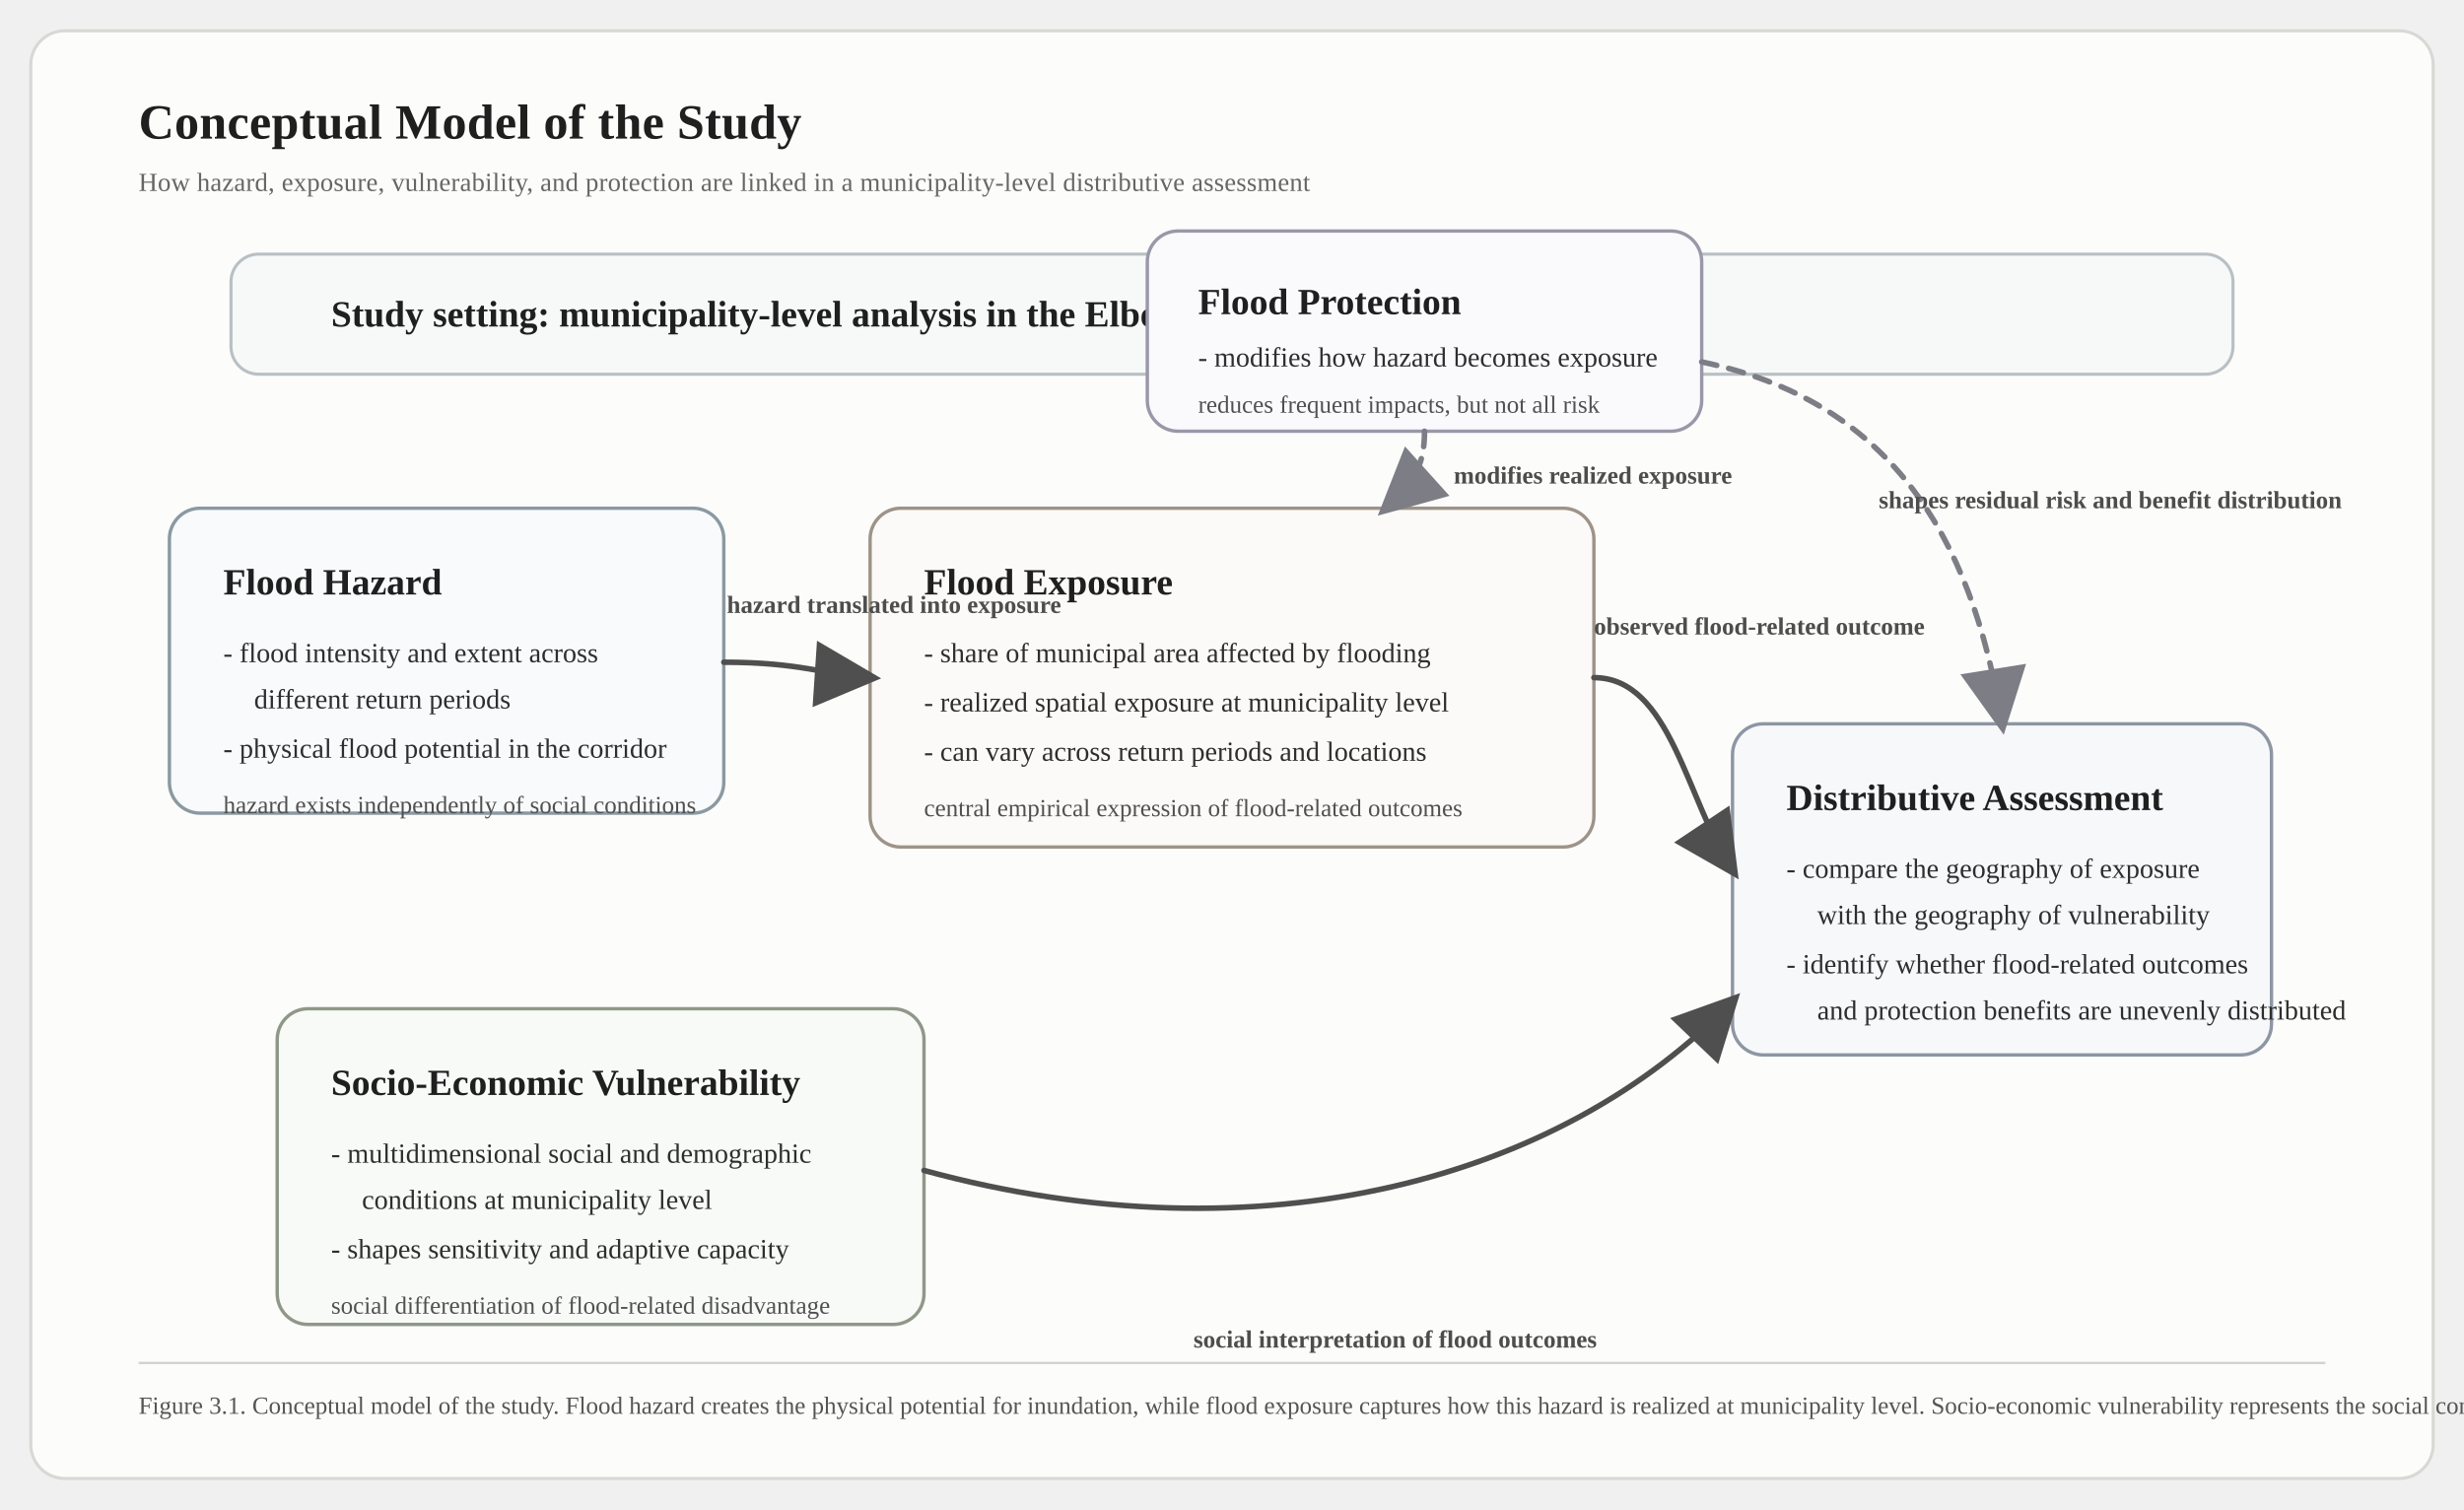
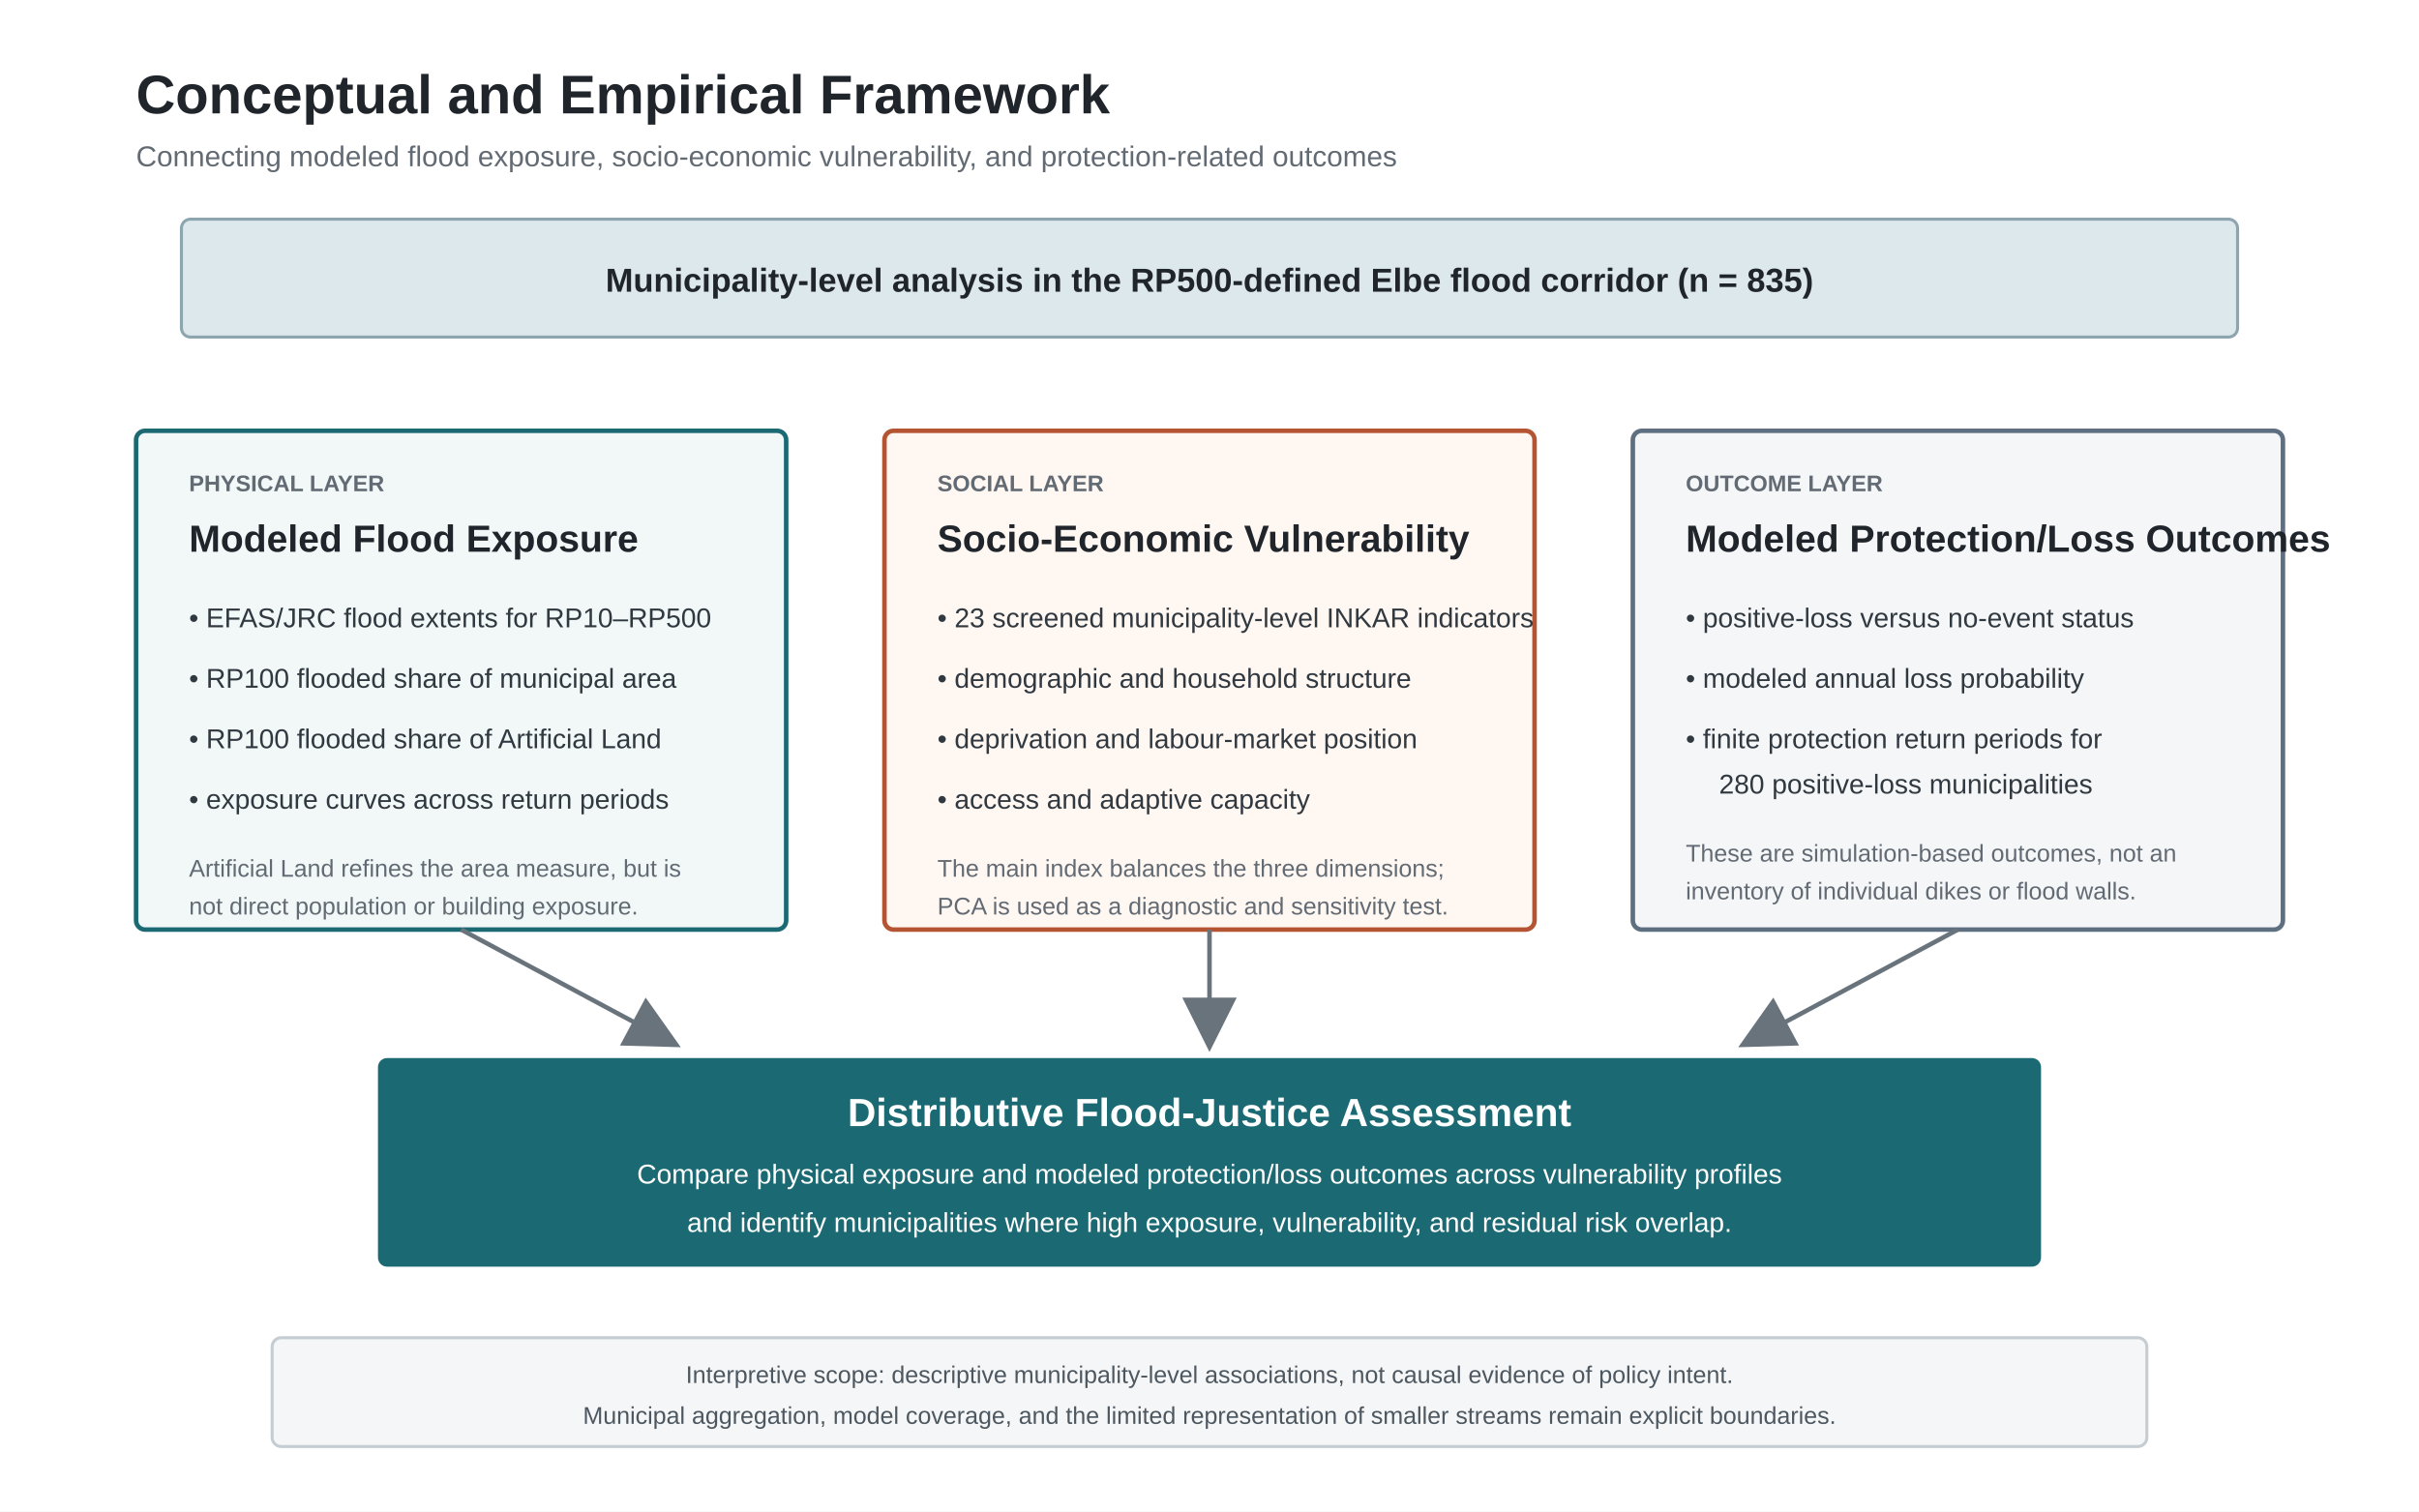
- <svg xmlns="http://www.w3.org/2000/svg" width="1600" height="980" viewBox="0 0 1600 980">
+ <svg xmlns="http://www.w3.org/2000/svg" width="1600" height="1000" viewBox="0 0 1600 1000">
  <defs>
    <style>
-       .title { font: 600 32px Georgia, 'Times New Roman', serif; fill: #1f1f1f; letter-spacing: 0.2px; }
-       .subtitle { font: 400 17px Georgia, 'Times New Roman', serif; fill: #666666; letter-spacing: 0.15px; }
-       .box-title { font: 700 24px Georgia, 'Times New Roman', serif; fill: #1f1f1f; }
-       .box-text { font: 400 18px Georgia, 'Times New Roman', serif; fill: #2e2e2e; }
-       .small { font: 400 16px Georgia, 'Times New Roman', serif; fill: #505050; }
-       .arrow-label { font: 600 16px Georgia, 'Times New Roman', serif; fill: #4d4d4d; }
-       .caption { font: 400 16px Georgia, 'Times New Roman', serif; fill: #555555; }
-       .frame { fill: #fcfcfb; stroke: #d8d8d4; stroke-width: 2; }
-       .banner { fill: #f7f8f8; stroke: #b9c0c4; stroke-width: 2; }
-       .hazard { fill: #f8fafb; stroke: #8b99a1; stroke-width: 2.2; }
-       .exposure { fill: #fbfaf8; stroke: #9e9388; stroke-width: 2.2; }
-       .social { fill: #f8faf7; stroke: #8f9789; stroke-width: 2.2; }
-       .protect { fill: #faf9fc; stroke: #9a97a8; stroke-width: 2.2; }
-       .assessment { fill: #f7f8fa; stroke: #8d96a3; stroke-width: 2.2; }
-       .solid { stroke: #4f4f4f; stroke-width: 3.6; fill: none; marker-end: url(#arrow); stroke-linecap: round; stroke-linejoin: round; }
-       .dashed { stroke: #7c7d85; stroke-width: 3.6; fill: none; stroke-dasharray: 10 8; marker-end: url(#arrow-soft); stroke-linecap: round; stroke-linejoin: round; }
-       .fine { stroke: #d2d2cd; stroke-width: 1.5; }
+       .title { font: 700 36px Arial, Helvetica, sans-serif; fill: #20252b; }
+       .subtitle { font: 400 19px Arial, Helvetica, sans-serif; fill: #626a73; }
+       .setting { font: 700 22px Arial, Helvetica, sans-serif; fill: #20252b; }
+       .kicker { font: 700 15px Arial, Helvetica, sans-serif; fill: #626a73; }
+       .box-title { font: 700 25px Arial, Helvetica, sans-serif; fill: #20252b; }
+       .box-text { font: 400 18px Arial, Helvetica, sans-serif; fill: #303840; }
+       .box-note { font: 400 16px Arial, Helvetica, sans-serif; fill: #626a73; }
+       .assessment-title { font: 700 26px Arial, Helvetica, sans-serif; fill: #ffffff; }
+       .assessment-text { font: 400 18px Arial, Helvetica, sans-serif; fill: #ffffff; }
+       .scope { font: 400 16px Arial, Helvetica, sans-serif; fill: #4d5760; }
+       .line { stroke: #69737c; stroke-width: 3; fill: none; marker-end: url(#arrow); }
    </style>
    <marker id="arrow" markerWidth="12" markerHeight="12" refX="10" refY="6" orient="auto">
-       <path d="M0,0 L12,6 L0,12 z" fill="#4f4f4f" />
-     </marker>
-     <marker id="arrow-soft" markerWidth="12" markerHeight="12" refX="10" refY="6" orient="auto">
-       <path d="M0,0 L12,6 L0,12 z" fill="#7c7d85" />
+       <path d="M0,0 L12,6 L0,12 z" fill="#69737c" />
    </marker>
  </defs>
-   <rect id="frame" x="20" y="20" width="1560" height="940" rx="22" class="frame" />
-   <g id="header">
-     <text x="90" y="90" class="title">Conceptual Model of the Study</text>
-     <text x="90" y="124" class="subtitle">How hazard, exposure, vulnerability, and protection are linked in a municipality-level distributive assessment</text>
+   <rect x="0" y="0" width="1600" height="1000" fill="#ffffff" />
+   <text x="90" y="75" class="title">Conceptual and Empirical Framework</text>
+   <text x="90" y="110" class="subtitle">Connecting modeled flood exposure, socio-economic vulnerability, and protection-related outcomes</text>
+   <rect x="120" y="145" width="1360" height="78" rx="6" fill="#dde8ec" stroke="#8da5af" stroke-width="2" />
+   <text x="800" y="193" text-anchor="middle" class="setting">Municipality-level analysis in the RP500-defined Elbe flood corridor (n = 835)</text>
+   <g id="physical-exposure">
+     <rect x="90" y="285" width="430" height="330" rx="6" fill="#f2f8f8" stroke="#1b6a73" stroke-width="3" />
+     <text x="125" y="325" class="kicker">PHYSICAL LAYER</text>
+     <text x="125" y="365" class="box-title">Modeled Flood Exposure</text>
+     <text x="125" y="415" class="box-text">• EFAS/JRC flood extents for RP10–RP500</text>
+     <text x="125" y="455" class="box-text">• RP100 flooded share of municipal area</text>
+     <text x="125" y="495" class="box-text">• RP100 flooded share of Artificial Land</text>
+     <text x="125" y="535" class="box-text">• exposure curves across return periods</text>
+     <text x="125" y="580" class="box-note">Artificial Land refines the area measure, but is</text>
+     <text x="125" y="605" class="box-note">not direct population or building exposure.</text>
  </g>
-   <g id="study-setting">
-     <rect x="150" y="165" width="1300" height="78" rx="18" class="banner" />
-     <text x="215" y="212" class="box-title">Study setting: municipality-level analysis in the Elbe flood corridor</text>
+   <g id="social-vulnerability">
+     <rect x="585" y="285" width="430" height="330" rx="6" fill="#fff7f2" stroke="#b55432" stroke-width="3" />
+     <text x="620" y="325" class="kicker">SOCIAL LAYER</text>
+     <text x="620" y="365" class="box-title">Socio-Economic Vulnerability</text>
+     <text x="620" y="415" class="box-text">• 23 screened municipality-level INKAR indicators</text>
+     <text x="620" y="455" class="box-text">• demographic and household structure</text>
+     <text x="620" y="495" class="box-text">• deprivation and labour-market position</text>
+     <text x="620" y="535" class="box-text">• access and adaptive capacity</text>
+     <text x="620" y="580" class="box-note">The main index balances the three dimensions;</text>
+     <text x="620" y="605" class="box-note">PCA is used as a diagnostic and sensitivity test.</text>
  </g>
-   <g id="hazard">
-     <rect x="110" y="330" width="360" height="198" rx="20" class="hazard" />
-     <text x="145" y="386" class="box-title">Flood Hazard</text>
-     <text x="145" y="430" class="box-text">- flood intensity and extent across</text>
-     <text x="165" y="460" class="box-text">different return periods</text>
-     <text x="145" y="492" class="box-text">- physical flood potential in the corridor</text>
-     <text x="145" y="528" class="small">hazard exists independently of social conditions</text>
+   <g id="protection-loss">
+     <rect x="1080" y="285" width="430" height="330" rx="6" fill="#f5f6f8" stroke="#5f6f82" stroke-width="3" />
+     <text x="1115" y="325" class="kicker">OUTCOME LAYER</text>
+     <text x="1115" y="365" class="box-title">Modeled Protection/Loss Outcomes</text>
+     <text x="1115" y="415" class="box-text">• positive-loss versus no-event status</text>
+     <text x="1115" y="455" class="box-text">• modeled annual loss probability</text>
+     <text x="1115" y="495" class="box-text">• finite protection return periods for</text>
+     <text x="1137" y="525" class="box-text">280 positive-loss municipalities</text>
+     <text x="1115" y="570" class="box-note">These are simulation-based outcomes, not an</text>
+     <text x="1115" y="595" class="box-note">inventory of individual dikes or flood walls.</text>
  </g>
-   <g id="protection">
-     <rect x="745" y="150" width="360" height="130" rx="20" class="protect" />
-     <text x="778" y="204" class="box-title">Flood Protection</text>
-     <text x="778" y="238" class="box-text">- modifies how hazard becomes exposure</text>
-     <text x="778" y="268" class="small">reduces frequent impacts, but not all risk</text>
+   <path d="M305 615 L445 690" class="line" />
+   <path d="M800 615 L800 690" class="line" />
+   <path d="M1295 615 L1155 690" class="line" />
+   <g id="assessment">
+     <rect x="250" y="700" width="1100" height="138" rx="6" fill="#1b6a73" />
+     <text x="800" y="745" text-anchor="middle" class="assessment-title">Distributive Flood-Justice Assessment</text>
+     <text x="800" y="783" text-anchor="middle" class="assessment-text">Compare physical exposure and modeled protection/loss outcomes across vulnerability profiles</text>
+     <text x="800" y="815" text-anchor="middle" class="assessment-text">and identify municipalities where high exposure, vulnerability, and residual risk overlap.</text>
  </g>
-   <g id="exposure">
-     <rect x="565" y="330" width="470" height="220" rx="20" class="exposure" />
-     <text x="600" y="386" class="box-title">Flood Exposure</text>
-     <text x="600" y="430" class="box-text">- share of municipal area affected by flooding</text>
-     <text x="600" y="462" class="box-text">- realized spatial exposure at municipality level</text>
-     <text x="600" y="494" class="box-text">- can vary across return periods and locations</text>
-     <text x="600" y="530" class="small">central empirical expression of flood-related outcomes</text>
-   </g>
-   <g id="vulnerability">
-     <rect x="180" y="655" width="420" height="205" rx="20" class="social" />
-     <text x="215" y="711" class="box-title">Socio-Economic Vulnerability</text>
-     <text x="215" y="755" class="box-text">- multidimensional social and demographic</text>
-     <text x="235" y="785" class="box-text">conditions at municipality level</text>
-     <text x="215" y="817" class="box-text">- shapes sensitivity and adaptive capacity</text>
-     <text x="215" y="853" class="small">social differentiation of flood-related disadvantage</text>
-   </g>
-   <g id="assessment">
-     <rect x="1125" y="470" width="350" height="215" rx="20" class="assessment" />
-     <text x="1160" y="526" class="box-title">Distributive Assessment</text>
-     <text x="1160" y="570" class="box-text">- compare the geography of exposure</text>
-     <text x="1180" y="600" class="box-text">with the geography of vulnerability</text>
-     <text x="1160" y="632" class="box-text">- identify whether flood-related outcomes</text>
-     <text x="1180" y="662" class="box-text">and protection benefits are unevenly distributed</text>
-   </g>
-   <g id="arrows">
-     <path d="M470 430 C520 430, 535 438, 565 440" class="solid" />
-     <text x="472" y="398" class="arrow-label">hazard translated into exposure</text>
-     <path d="M925 280 C925 300, 920 312, 900 330" class="dashed" />
-     <text x="944" y="314" class="arrow-label">modifies realized exposure</text>
-     <path d="M1035 440 C1085 440, 1095 520, 1125 565" class="solid" />
-     <text x="1035" y="412" class="arrow-label">observed flood-related outcome</text>
-     <path d="M600 760 C820 820, 1015 765, 1125 650" class="solid" />
-     <text x="775" y="875" class="arrow-label">social interpretation of flood outcomes</text>
-     <path d="M1105 235 C1225 260, 1280 345, 1300 470" class="dashed" />
-     <text x="1220" y="330" class="arrow-label">shapes residual risk and benefit distribution</text>
-   </g>
-   <line x1="90" y1="885" x2="1510" y2="885" class="fine" />
-   <text x="90" y="918" class="caption">Figure 3.1. Conceptual model of the study. Flood hazard creates the physical potential for inundation, while flood exposure captures how this hazard is realized at municipality level. Socio-economic vulnerability represents the social conditions that shape sensitivity and adaptive capacity, and flood protection modifies how physical hazard is translated into realized exposure and residual risk. The study evaluates these dimensions through a distributive perspective that compares the geography of exposure and protection-related benefits with the geography of socio-economic vulnerability.</text>
+   <rect x="180" y="885" width="1240" height="72" rx="6" fill="#f4f6f7" stroke="#c5ccd2" stroke-width="2" />
+   <text x="800" y="915" text-anchor="middle" class="scope">Interpretive scope: descriptive municipality-level associations, not causal evidence of policy intent.</text>
+   <text x="800" y="942" text-anchor="middle" class="scope">Municipal aggregation, model coverage, and the limited representation of smaller streams remain explicit boundaries.</text>
</svg>
